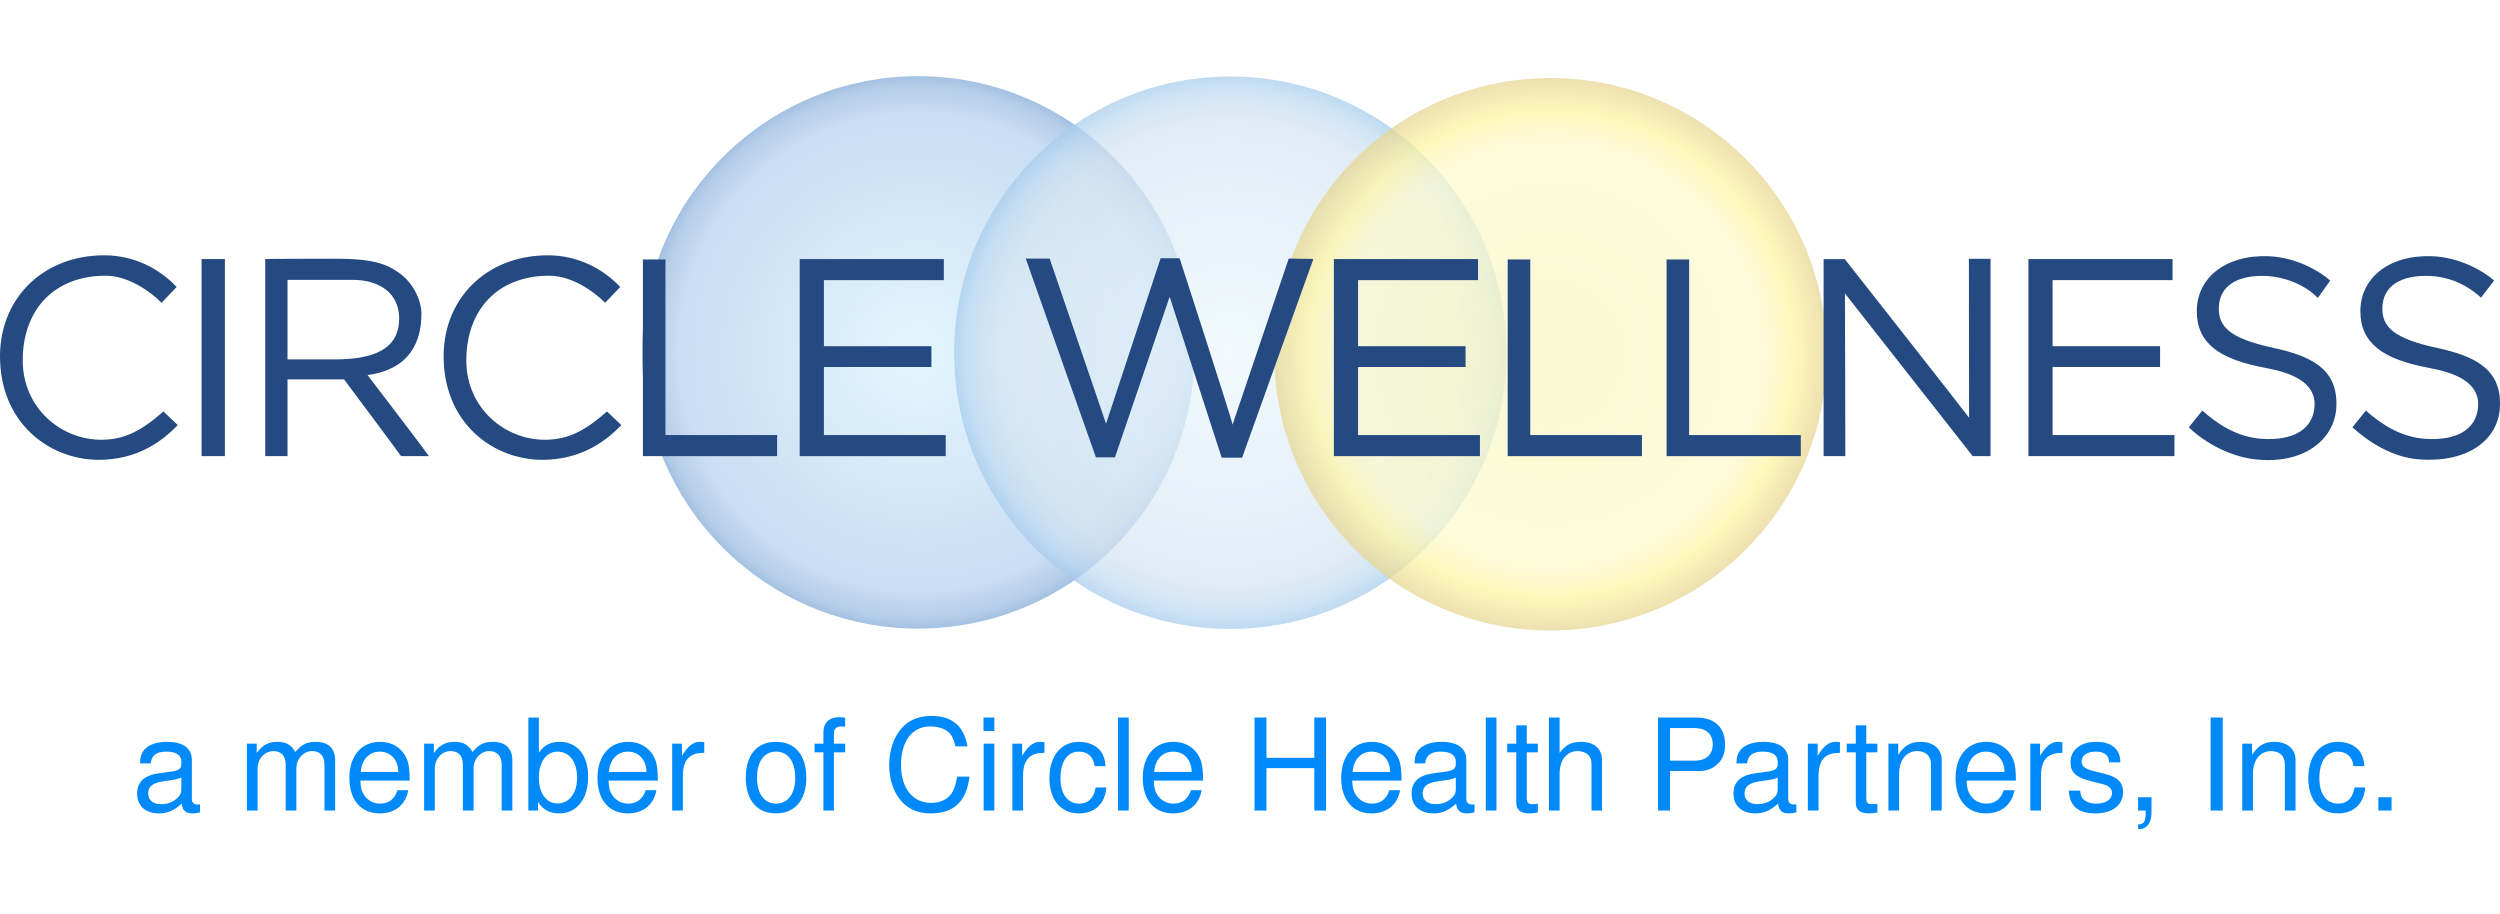
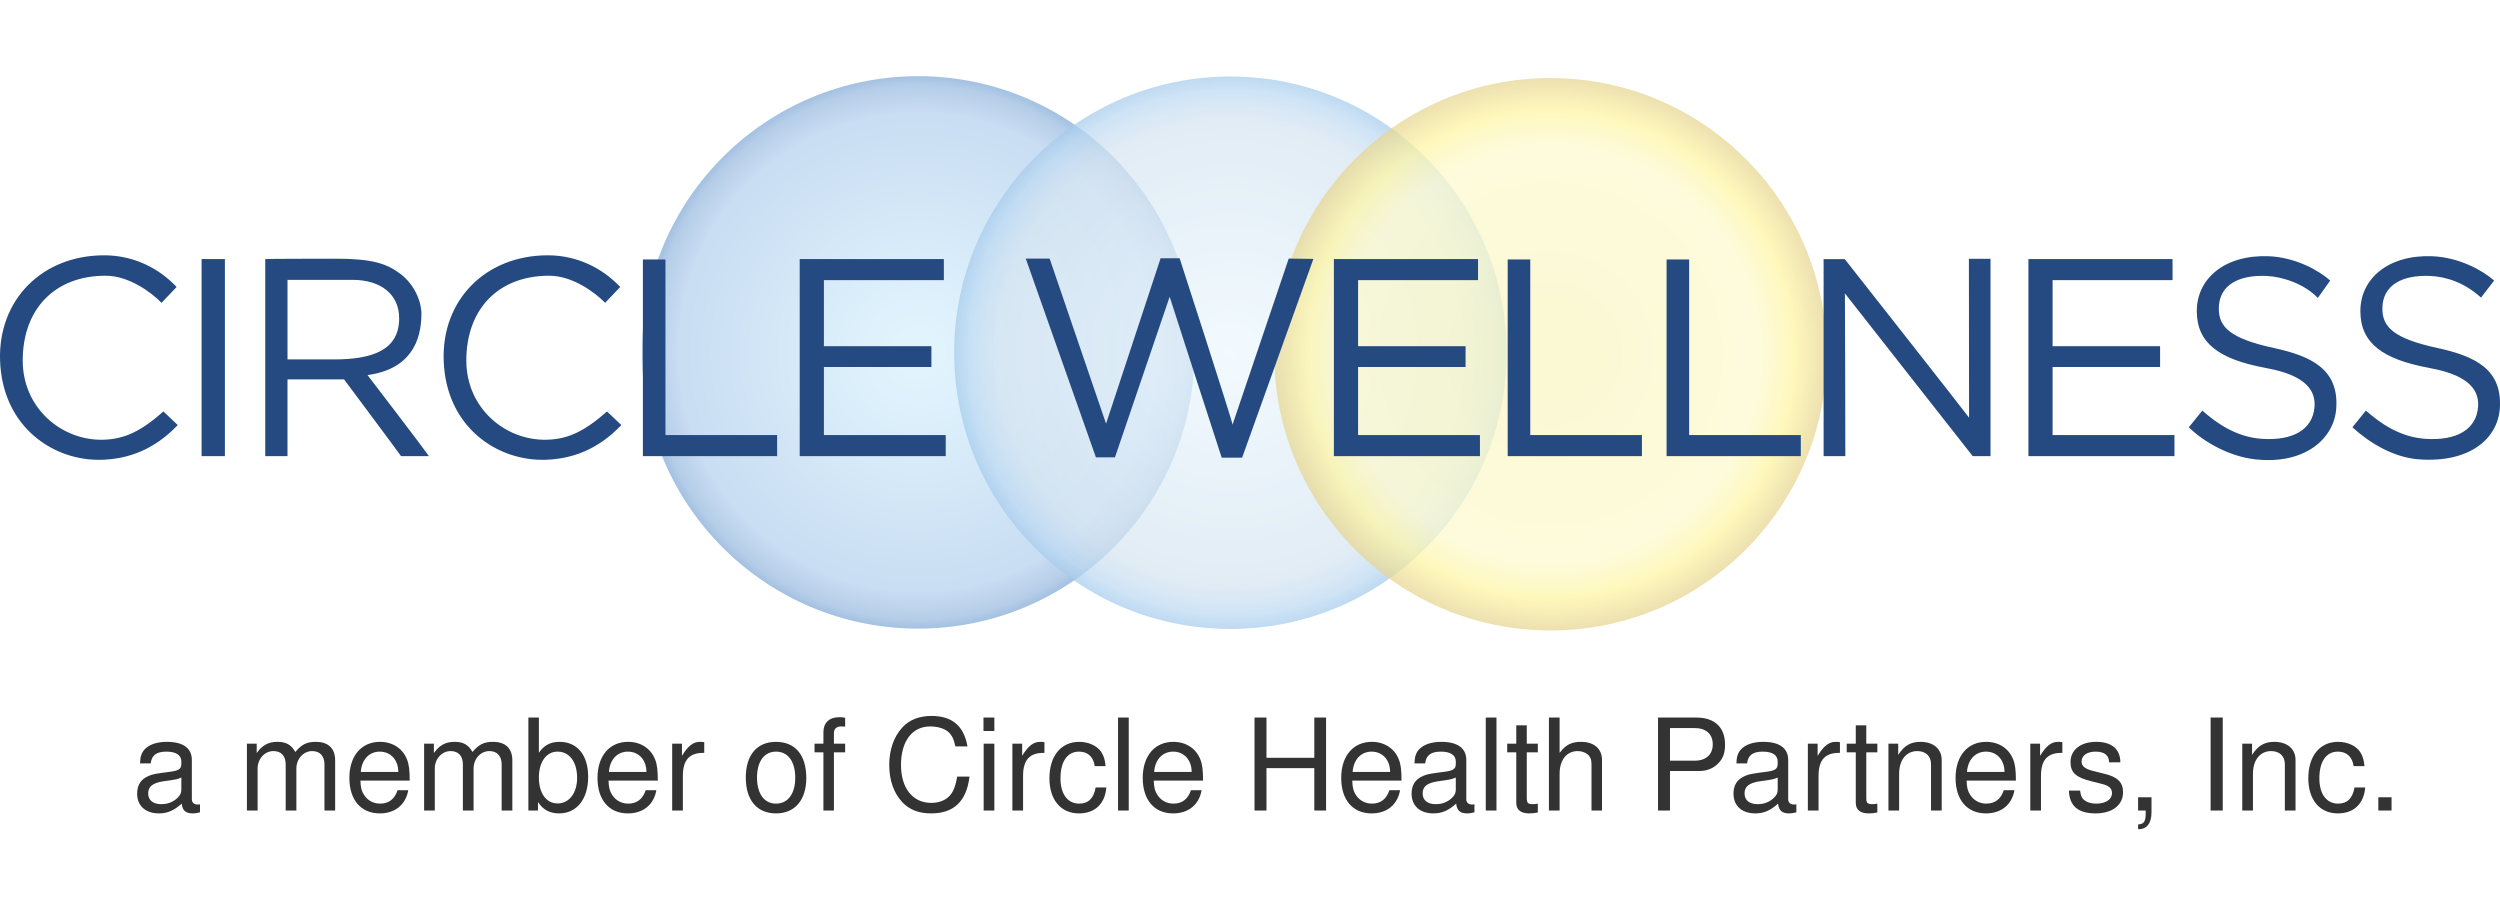
<svg xmlns="http://www.w3.org/2000/svg" version="1.1" id="CircleWellness_logo" x="0px" y="0px" width="215.609px" height="78.807px" viewBox="0 0 215.609 78.807" enable-background="new 0 0 215.609 78.807" xml:space="preserve">
  <g>
    <g>
      <radialGradient id="SVGID_1_" cx="79.185" cy="30.391" r="23.822" gradientUnits="userSpaceOnUse">
        <stop offset="0.084" style="stop-color:#E1F4FD" />
        <stop offset="0.866" style="stop-color:#C9DDF3" />
        <stop offset="0.95" style="stop-color:#B9D0EA" />
        <stop offset="0.966" style="stop-color:#B5CDE8" />
        <stop offset="1" style="stop-color:#A4C1E2" />
      </radialGradient>
      <circle fill="url(#SVGID_1_)" cx="79.185" cy="30.392" r="23.822" />
    </g>
    <g opacity="0.72">
      <radialGradient id="SVGID_2_" cx="106.111" cy="30.42" r="23.823" gradientUnits="userSpaceOnUse">
        <stop offset="0" style="stop-color:#EDF8FE" />
        <stop offset="0.832" style="stop-color:#D6E5F1" />
        <stop offset="0.9" style="stop-color:#C9DFF1" />
        <stop offset="0.95" style="stop-color:#BCD9F2" />
        <stop offset="1" style="stop-color:#A5CBEC" />
      </radialGradient>
      <circle fill="url(#SVGID_2_)" cx="106.111" cy="30.42" r="23.822" />
    </g>
    <g opacity="0.72">
      <radialGradient id="SVGID_3_" cx="133.719" cy="30.551" r="23.822" gradientUnits="userSpaceOnUse">
        <stop offset="0" style="stop-color:#F9F6C1" />
        <stop offset="0.748" style="stop-color:#FCF9CE" />
        <stop offset="0.789" style="stop-color:#FCF8C4" />
        <stop offset="0.862" style="stop-color:#FEF6AA" />
        <stop offset="0.883" style="stop-color:#FEF5A2" />
        <stop offset="1" style="stop-color:#E6D591" />
      </radialGradient>
      <circle fill="url(#SVGID_3_)" cx="133.719" cy="30.552" r="23.822" />
    </g>
  </g>
  <path fill="#244A81" d="M15.329,36.659c-2.017,2.113-4.21,2.904-6.474,2.992c-4.197,0.163-8.654-2.797-8.849-8.559  c-0.178-5.254,3.644-9.074,8.98-9.074c2.57,0,4.75,1.139,6.246,2.732l-1.301,1.367c-0.846-0.878-2.797-2.338-4.819-2.338  c-4.419,0-7.152,2.905-7.152,7.314c0,4.111,3.351,6.898,6.896,6.832c1.886-0.034,3.319-0.748,5.238-2.439L15.329,36.659z   M53.588,36.659c-2.018,2.113-4.211,2.904-6.474,2.992c-4.197,0.163-8.654-2.797-8.85-8.559c-0.178-5.254,3.644-9.074,8.979-9.074  c2.57,0,4.75,1.139,6.246,2.732l-1.301,1.367c-0.846-0.878-2.798-2.338-4.819-2.338c-4.42,0-7.152,2.905-7.152,7.314  c0,4.111,3.351,6.898,6.896,6.832c1.886-0.034,3.318-0.748,5.238-2.439L53.588,36.659z M19.396,22.344v16.994h-2.01V22.344H19.396z   M22.877,22.344c0.155-0.023,4.211-0.033,6.083-0.033c3.156,0,4.392,0.423,5.563,1.301c1.205,0.905,1.822,2.375,1.822,3.449  c0,2.342-0.944,4.783-4.648,5.287c0,0,4.859,6.342,5.296,6.99h-2.406c-0.342-0.498-4.914-6.617-4.914-6.617h-4.878v6.617h-1.919  V22.344z M24.796,30.998h3.994c3.357,0,5.635-0.813,5.635-3.546c0-2.082-1.593-3.318-4.034-3.318c0,0-5.438,0-5.595,0V30.998z   M55.444,22.375h1.947V37.52h9.63v1.818H55.444V22.375z M130.028,22.375h1.948V37.52h9.63v1.818h-11.578V22.375z M143.732,22.375  h1.947V37.52h9.629v1.818h-11.576V22.375z M80.327,31.652h-9.271v5.868h10.507v1.818H68.969V22.344H81.4v1.818H71.056v5.696h9.271  V31.652z M186.294,31.652h-9.271v5.868h10.51v1.818h-12.594V22.344h12.43v1.818h-10.346v5.696h9.271V31.652z M126.397,31.652h-9.271  v5.868h10.509v1.818h-12.596V22.344h12.432v1.818h-10.345v5.696h9.271V31.652z M94.517,39.445l-6.051-17.142h2.059l4.865,14.24  l4.704-14.267h1.641c0,0,4.563,14.074,4.564,14.349l4.846-14.324l2.126,0.029l-6.147,17.141h-1.76c0,0-4.47-13.771-4.488-13.881  l-4.719,13.854H94.517z M157.274,39.338V22.346h1.825c0,0,10.638,13.521,10.72,13.676l-0.014-13.7h1.865v17.017h-1.537  l-11.021-14.035c0.018,0.311,0.036,14.035,0.036,14.035H157.274z M204.042,35.412c1.255,1.101,2.929,2.282,5.125,2.433  c2.69,0.184,4.397-0.794,4.551-2.752c0.17-2.196-2.139-2.977-4.246-3.368c-3.946-0.735-5.905-2.112-5.905-4.893  c0-2.818,2.418-4.868,6.174-4.735c2.332,0.084,4.414,1.243,5.361,2.1l-1.131,1.47c-1.438-1.315-3.03-1.806-4.377-1.867  c-2.477-0.112-4.129,0.827-4.129,2.815c0,1.569,0.939,2.572,4.742,3.396c3.244,0.704,5.63,1.836,5.385,5.232  c-0.186,2.584-2.601,4.713-7.021,4.369c-2.129-0.166-4.192-1.386-5.691-2.762L204.042,35.412z M189.934,35.412  c1.256,1.101,2.93,2.282,5.126,2.433c2.691,0.184,4.396-0.794,4.551-2.752c0.17-2.196-2.139-2.977-4.246-3.368  c-3.947-0.735-5.906-2.112-5.906-4.893c0-2.818,2.418-4.868,6.174-4.735c2.334,0.084,4.383,1.243,5.333,2.1l-1.07,1.5  c-1.163-1.225-3.062-1.836-4.408-1.897c-2.476-0.112-4.13,0.827-4.13,2.815c0,1.569,0.941,2.572,4.743,3.396  c3.242,0.704,5.63,1.836,5.384,5.232c-0.185,2.584-2.7,4.859-7.02,4.369c-2.098-0.238-4.301-1.4-5.694-2.762L189.934,35.412z" />
-   <text transform="matrix(1 0 0 1 11.3579 69.9009)" font-family="'HelveticaNeue-Light', Helvetica, sans-serif" font-size="11" fill="#0089F8">a member of Circle Health Partners, Inc.</text>
+   <text transform="matrix(1 0 0 1 11.3579 69.9009)" font-family="'HelveticaNeue-Light', Helvetica, sans-serif" font-size="11" fill="#333333">a member of Circle Health Partners, Inc.</text>
</svg>
